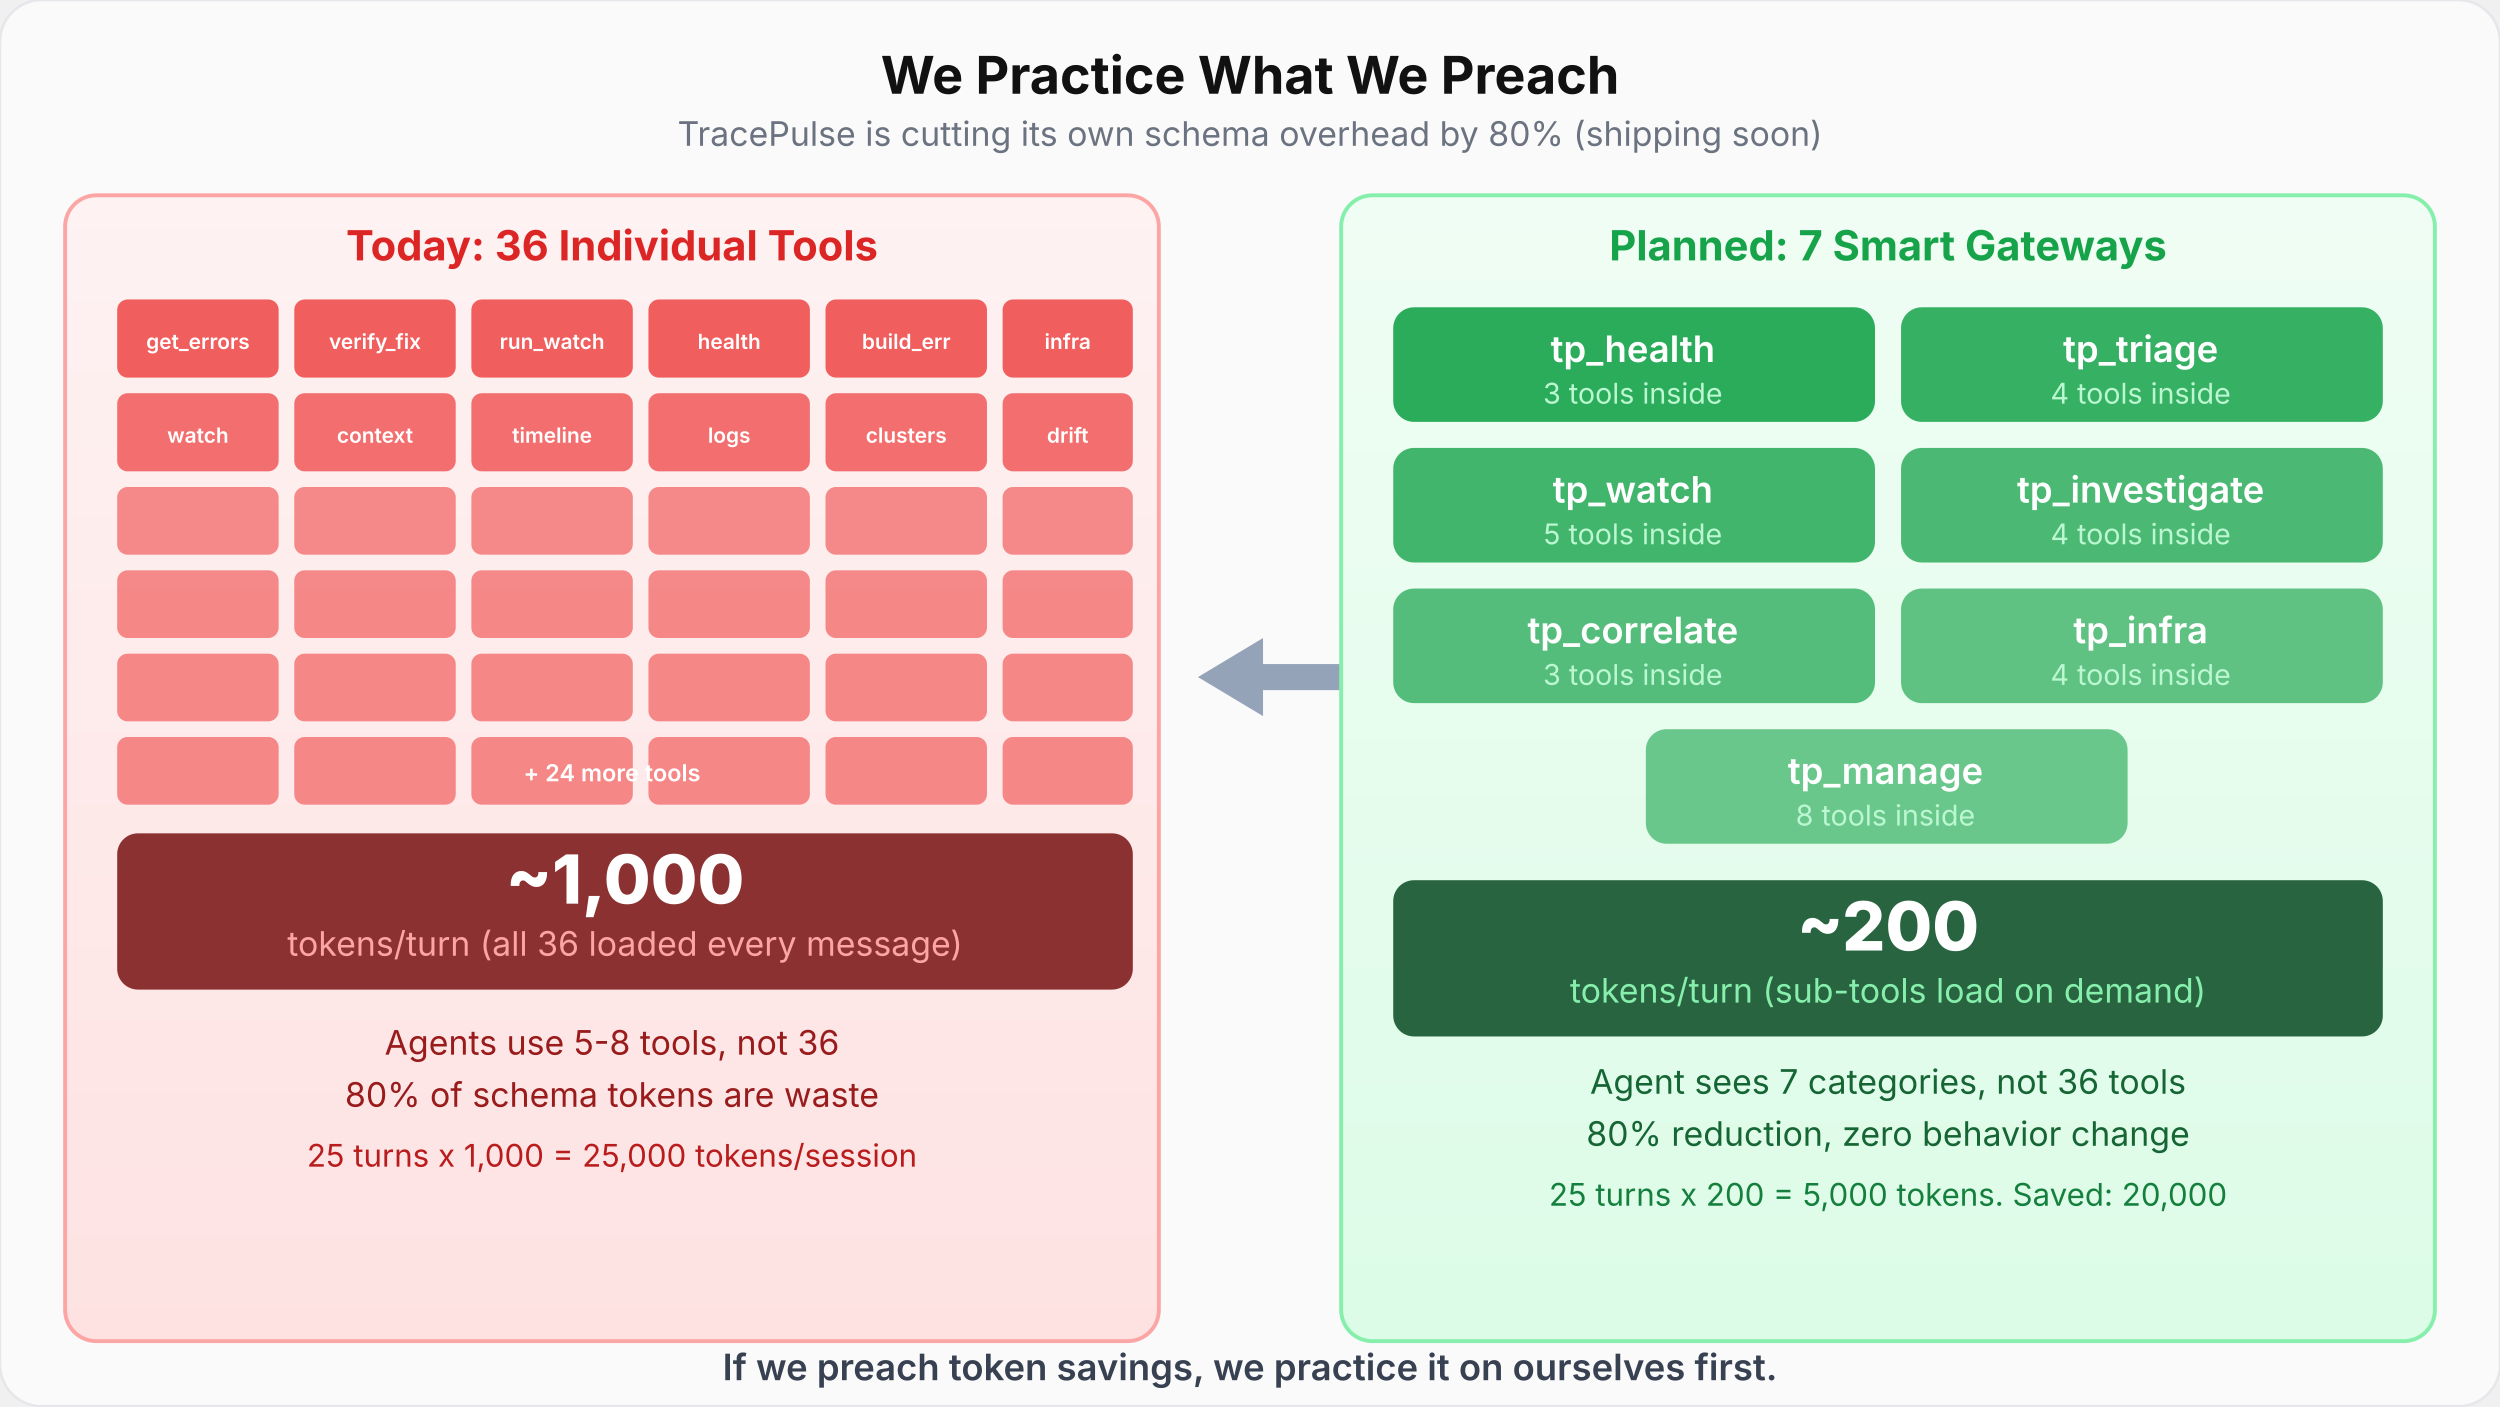
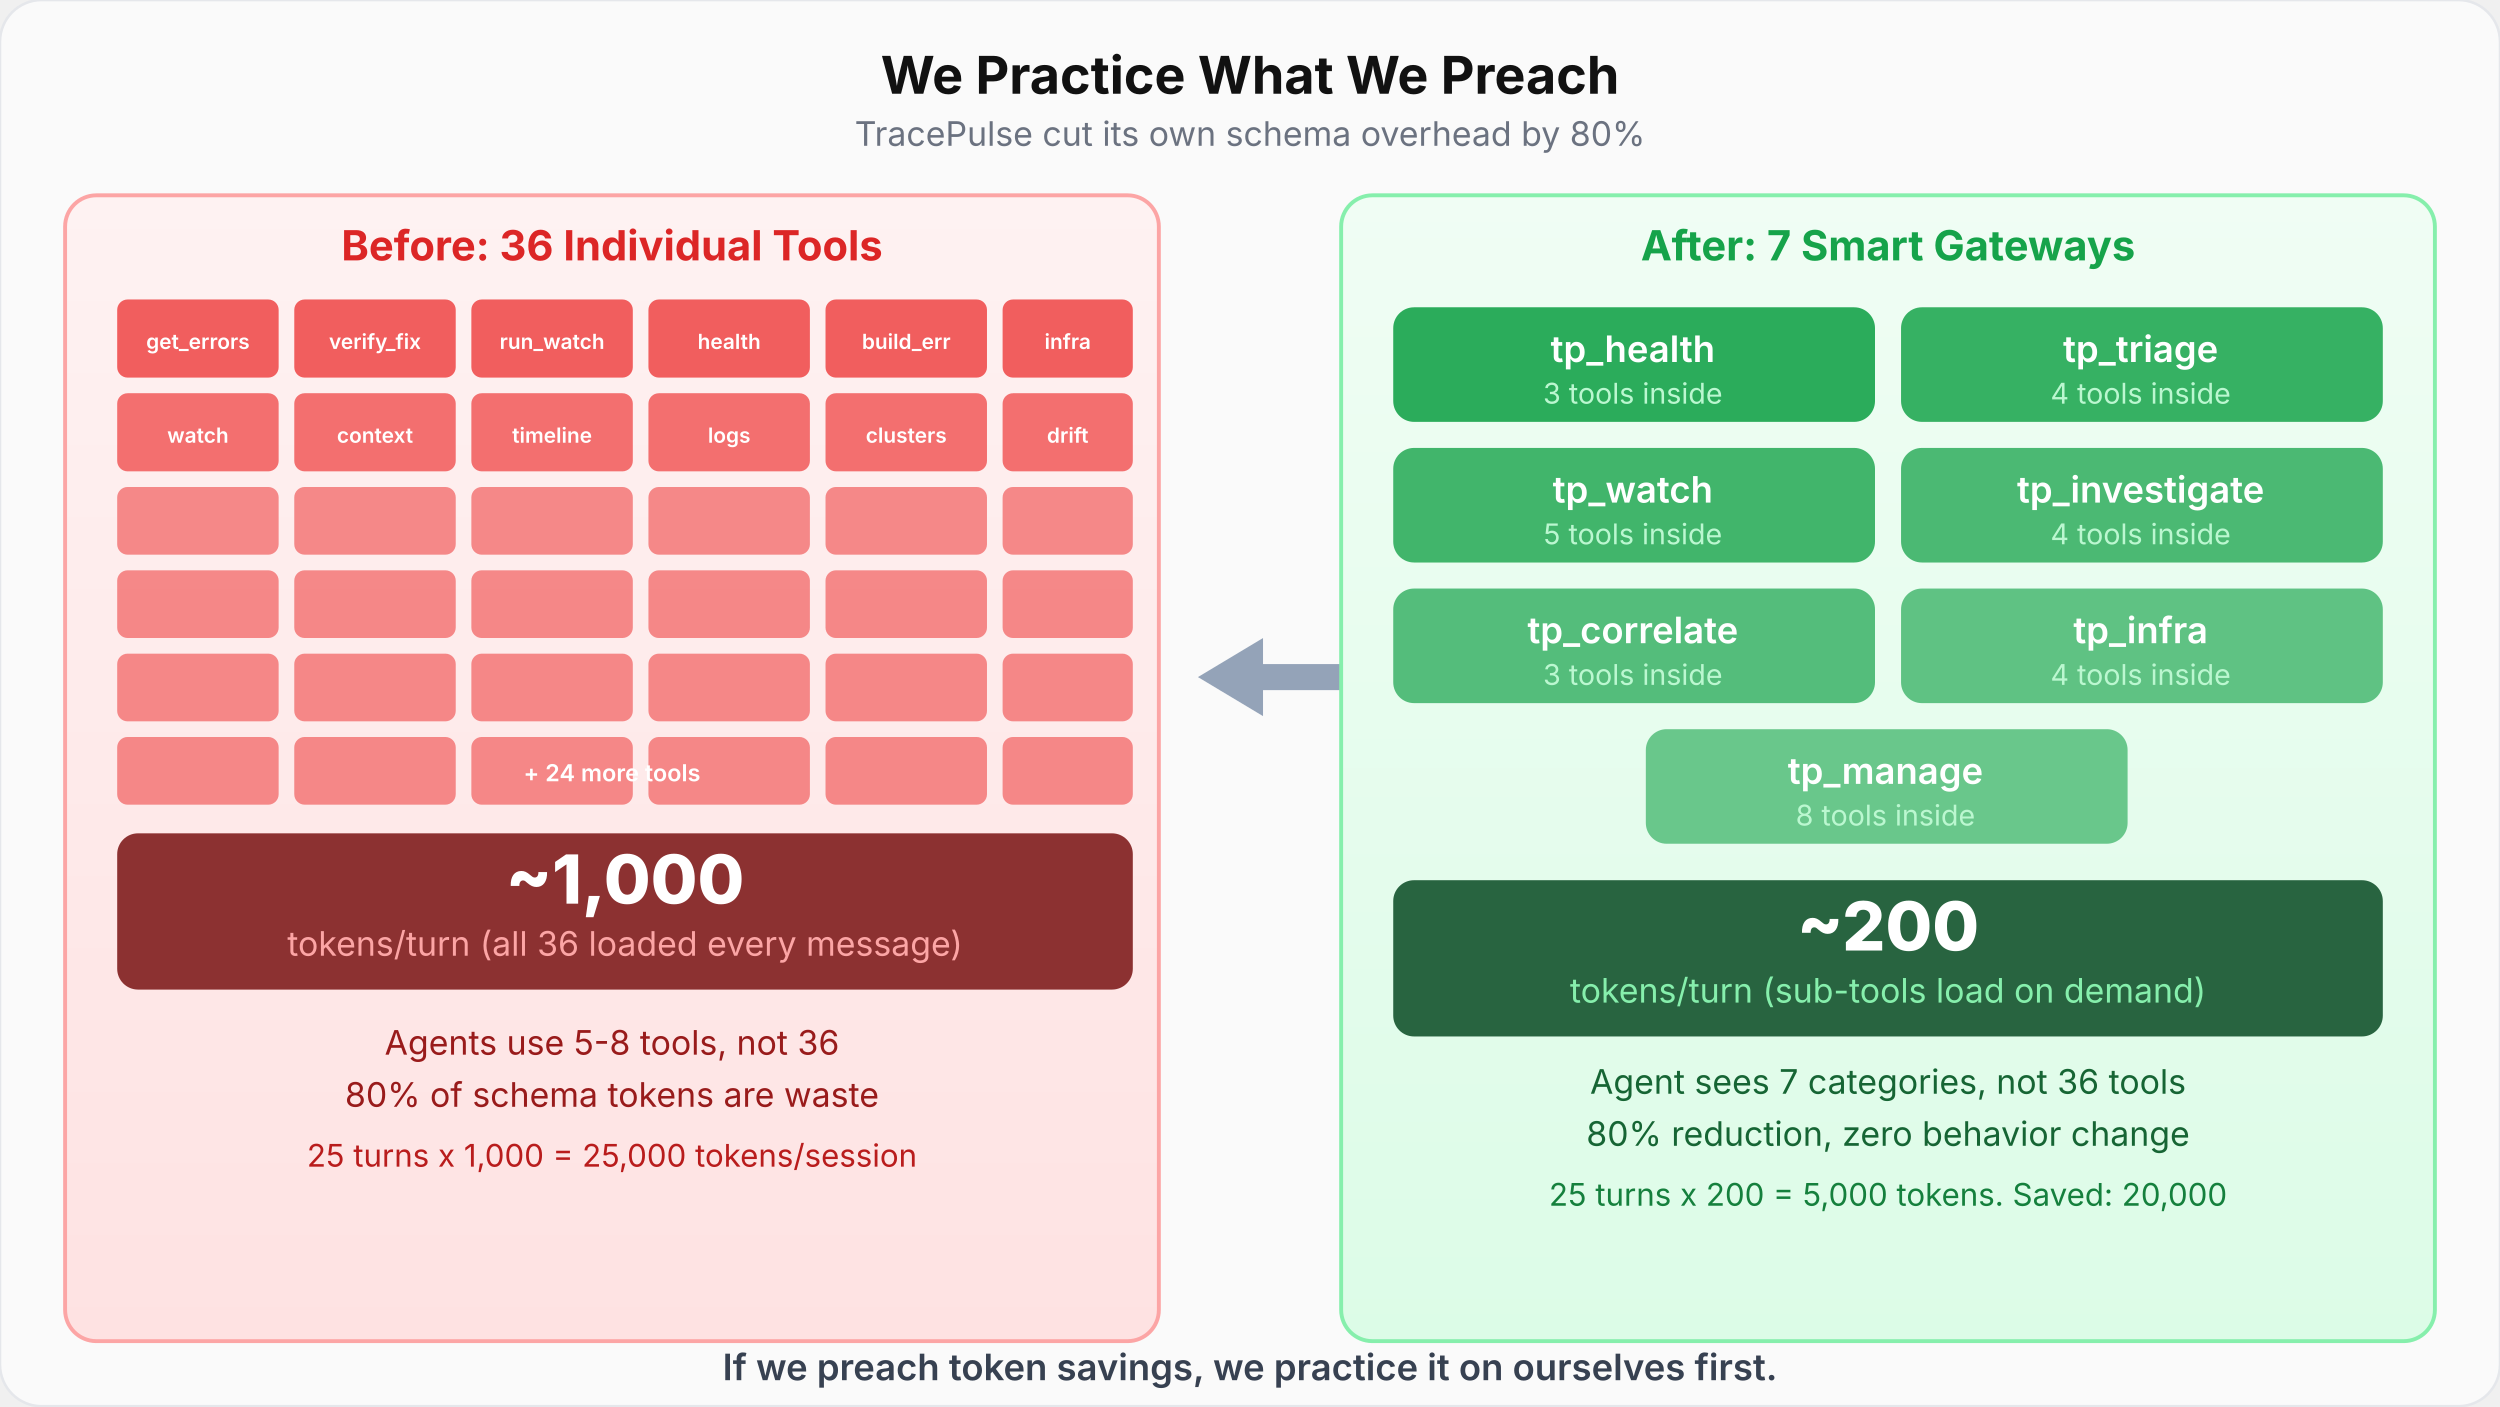
<svg xmlns="http://www.w3.org/2000/svg" viewBox="0 0 960 540" font-family="system-ui, -apple-system, sans-serif">
  <defs>
    <linearGradient id="beforeBg" x1="0" y1="0" x2="0" y2="1">
      <stop offset="0%" stop-color="#fef2f2" />
      <stop offset="100%" stop-color="#fee2e2" />
    </linearGradient>
    <linearGradient id="afterBg" x1="0" y1="0" x2="0" y2="1">
      <stop offset="0%" stop-color="#f0fdf4" />
      <stop offset="100%" stop-color="#dcfce7" />
    </linearGradient>
  </defs>
  <rect width="960" height="540" rx="16" fill="#fafafa" stroke="#e5e7eb" />
  <text x="480" y="36" text-anchor="middle" font-size="20" font-weight="700" fill="#111">We Practice What We Preach</text>
-   <text x="480" y="56" text-anchor="middle" font-size="13" fill="#6b7280">TracePulse is cutting its own schema overhead by 80% (shipping soon)</text>
+   <text x="480" y="56" text-anchor="middle" font-size="13" fill="#6b7280">TracePulse cut its own schema overhead by 80%</text>
  <rect x="25" y="75" width="420" height="440" rx="12" fill="url(#beforeBg)" stroke="#fca5a5" stroke-width="1.5" />
-   <text x="235" y="100" text-anchor="middle" font-size="16" font-weight="700" fill="#dc2626">Today: 36 Individual Tools</text>
+   <text x="235" y="100" text-anchor="middle" font-size="16" font-weight="700" fill="#dc2626">Before: 36 Individual Tools</text>
  <rect x="45" y="115" width="62" height="30" rx="4" fill="#ef4444" opacity="0.85" />
  <text x="76" y="134" text-anchor="middle" font-size="8" font-weight="600" fill="white">get_errors</text>
  <rect x="113" y="115" width="62" height="30" rx="4" fill="#ef4444" opacity="0.85" />
  <text x="144" y="134" text-anchor="middle" font-size="8" font-weight="600" fill="white">verify_fix</text>
  <rect x="181" y="115" width="62" height="30" rx="4" fill="#ef4444" opacity="0.85" />
  <text x="212" y="134" text-anchor="middle" font-size="8" font-weight="600" fill="white">run_watch</text>
  <rect x="249" y="115" width="62" height="30" rx="4" fill="#ef4444" opacity="0.85" />
  <text x="280" y="134" text-anchor="middle" font-size="8" font-weight="600" fill="white">health</text>
  <rect x="317" y="115" width="62" height="30" rx="4" fill="#ef4444" opacity="0.85" />
  <text x="348" y="134" text-anchor="middle" font-size="8" font-weight="600" fill="white">build_err</text>
  <rect x="385" y="115" width="50" height="30" rx="4" fill="#ef4444" opacity="0.85" />
  <text x="410" y="134" text-anchor="middle" font-size="8" font-weight="600" fill="white">infra</text>
  <rect x="45" y="151" width="62" height="30" rx="4" fill="#ef4444" opacity="0.75" />
  <text x="76" y="170" text-anchor="middle" font-size="8" font-weight="600" fill="white">watch</text>
  <rect x="113" y="151" width="62" height="30" rx="4" fill="#ef4444" opacity="0.75" />
  <text x="144" y="170" text-anchor="middle" font-size="8" font-weight="600" fill="white">context</text>
  <rect x="181" y="151" width="62" height="30" rx="4" fill="#ef4444" opacity="0.75" />
  <text x="212" y="170" text-anchor="middle" font-size="8" font-weight="600" fill="white">timeline</text>
  <rect x="249" y="151" width="62" height="30" rx="4" fill="#ef4444" opacity="0.75" />
  <text x="280" y="170" text-anchor="middle" font-size="8" font-weight="600" fill="white">logs</text>
  <rect x="317" y="151" width="62" height="30" rx="4" fill="#ef4444" opacity="0.75" />
  <text x="348" y="170" text-anchor="middle" font-size="8" font-weight="600" fill="white">clusters</text>
  <rect x="385" y="151" width="50" height="30" rx="4" fill="#ef4444" opacity="0.75" />
  <text x="410" y="170" text-anchor="middle" font-size="8" font-weight="600" fill="white">drift</text>
  <g fill="#ef4444" opacity="0.6">
    <rect x="45" y="187" width="62" height="26" rx="4" />
    <rect x="113" y="187" width="62" height="26" rx="4" />
    <rect x="181" y="187" width="62" height="26" rx="4" />
    <rect x="249" y="187" width="62" height="26" rx="4" />
    <rect x="317" y="187" width="62" height="26" rx="4" />
    <rect x="385" y="187" width="50" height="26" rx="4" />
    <rect x="45" y="219" width="62" height="26" rx="4" />
    <rect x="113" y="219" width="62" height="26" rx="4" />
    <rect x="181" y="219" width="62" height="26" rx="4" />
    <rect x="249" y="219" width="62" height="26" rx="4" />
    <rect x="317" y="219" width="62" height="26" rx="4" />
    <rect x="385" y="219" width="50" height="26" rx="4" />
    <rect x="45" y="251" width="62" height="26" rx="4" />
    <rect x="113" y="251" width="62" height="26" rx="4" />
    <rect x="181" y="251" width="62" height="26" rx="4" />
    <rect x="249" y="251" width="62" height="26" rx="4" />
    <rect x="317" y="251" width="62" height="26" rx="4" />
    <rect x="385" y="251" width="50" height="26" rx="4" />
    <rect x="45" y="283" width="62" height="26" rx="4" />
    <rect x="113" y="283" width="62" height="26" rx="4" />
    <rect x="181" y="283" width="62" height="26" rx="4" />
    <rect x="249" y="283" width="62" height="26" rx="4" />
    <rect x="317" y="283" width="62" height="26" rx="4" />
    <rect x="385" y="283" width="50" height="26" rx="4" />
  </g>
  <text x="235" y="300" text-anchor="middle" font-size="9" fill="white" font-weight="600">+ 24 more tools</text>
  <rect x="45" y="320" width="390" height="60" rx="8" fill="#7f1d1d" opacity="0.9" />
  <text x="240" y="347" text-anchor="middle" font-size="26" font-weight="800" fill="white">~1,000</text>
  <text x="240" y="367" text-anchor="middle" font-size="13" fill="#fca5a5">tokens/turn (all 36 loaded every message)</text>
  <text x="235" y="405" text-anchor="middle" font-size="13" fill="#991b1b">Agents use 5-8 tools, not 36</text>
  <text x="235" y="425" text-anchor="middle" font-size="13" fill="#991b1b">80% of schema tokens are waste</text>
  <text x="235" y="448" text-anchor="middle" font-size="12" fill="#b91c1c">25 turns x 1,000 = 25,000 tokens/session</text>
  <polygon points="460,260 485,245 485,255 515,255 515,265 485,265 485,275" fill="#94a3b8" />
  <rect x="515" y="75" width="420" height="440" rx="12" fill="url(#afterBg)" stroke="#86efac" stroke-width="1.5" />
-   <text x="725" y="100" text-anchor="middle" font-size="16" font-weight="700" fill="#16a34a">Planned: 7 Smart Gateways</text>
+   <text x="725" y="100" text-anchor="middle" font-size="16" font-weight="700" fill="#16a34a">After: 7 Smart Gateways</text>
  <rect x="535" y="118" width="185" height="44" rx="8" fill="#16a34a" opacity="0.9" />
  <text x="627" y="139" text-anchor="middle" font-size="14" font-weight="600" fill="white">tp_health</text>
  <text x="627" y="155" text-anchor="middle" font-size="11" fill="#bbf7d0">3 tools inside</text>
  <rect x="730" y="118" width="185" height="44" rx="8" fill="#16a34a" opacity="0.85" />
  <text x="822" y="139" text-anchor="middle" font-size="14" font-weight="600" fill="white">tp_triage</text>
  <text x="822" y="155" text-anchor="middle" font-size="11" fill="#bbf7d0">4 tools inside</text>
  <rect x="535" y="172" width="185" height="44" rx="8" fill="#16a34a" opacity="0.8" />
  <text x="627" y="193" text-anchor="middle" font-size="14" font-weight="600" fill="white">tp_watch</text>
  <text x="627" y="209" text-anchor="middle" font-size="11" fill="#bbf7d0">5 tools inside</text>
  <rect x="730" y="172" width="185" height="44" rx="8" fill="#16a34a" opacity="0.75" />
  <text x="822" y="193" text-anchor="middle" font-size="14" font-weight="600" fill="white">tp_investigate</text>
  <text x="822" y="209" text-anchor="middle" font-size="11" fill="#bbf7d0">4 tools inside</text>
  <rect x="535" y="226" width="185" height="44" rx="8" fill="#16a34a" opacity="0.7" />
  <text x="627" y="247" text-anchor="middle" font-size="14" font-weight="600" fill="white">tp_correlate</text>
  <text x="627" y="263" text-anchor="middle" font-size="11" fill="#bbf7d0">3 tools inside</text>
  <rect x="730" y="226" width="185" height="44" rx="8" fill="#16a34a" opacity="0.65" />
  <text x="822" y="247" text-anchor="middle" font-size="14" font-weight="600" fill="white">tp_infra</text>
  <text x="822" y="263" text-anchor="middle" font-size="11" fill="#bbf7d0">4 tools inside</text>
  <rect x="632" y="280" width="185" height="44" rx="8" fill="#16a34a" opacity="0.6" />
  <text x="724" y="301" text-anchor="middle" font-size="14" font-weight="600" fill="white">tp_manage</text>
  <text x="724" y="317" text-anchor="middle" font-size="11" fill="#bbf7d0">8 tools inside</text>
  <rect x="535" y="338" width="380" height="60" rx="8" fill="#14532d" opacity="0.9" />
  <text x="725" y="365" text-anchor="middle" font-size="26" font-weight="800" fill="white">~200</text>
  <text x="725" y="385" text-anchor="middle" font-size="13" fill="#86efac">tokens/turn (sub-tools load on demand)</text>
  <text x="725" y="420" text-anchor="middle" font-size="13" fill="#166534">Agent sees 7 categories, not 36 tools</text>
  <text x="725" y="440" text-anchor="middle" font-size="13" fill="#166534">80% reduction, zero behavior change</text>
  <text x="725" y="463" text-anchor="middle" font-size="12" fill="#15803d">25 turns x 200 = 5,000 tokens. Saved: 20,000</text>
  <text x="480" y="530" text-anchor="middle" font-size="14" font-weight="600" fill="#374151">If we preach token savings, we practice it on ourselves first.</text>
</svg>
